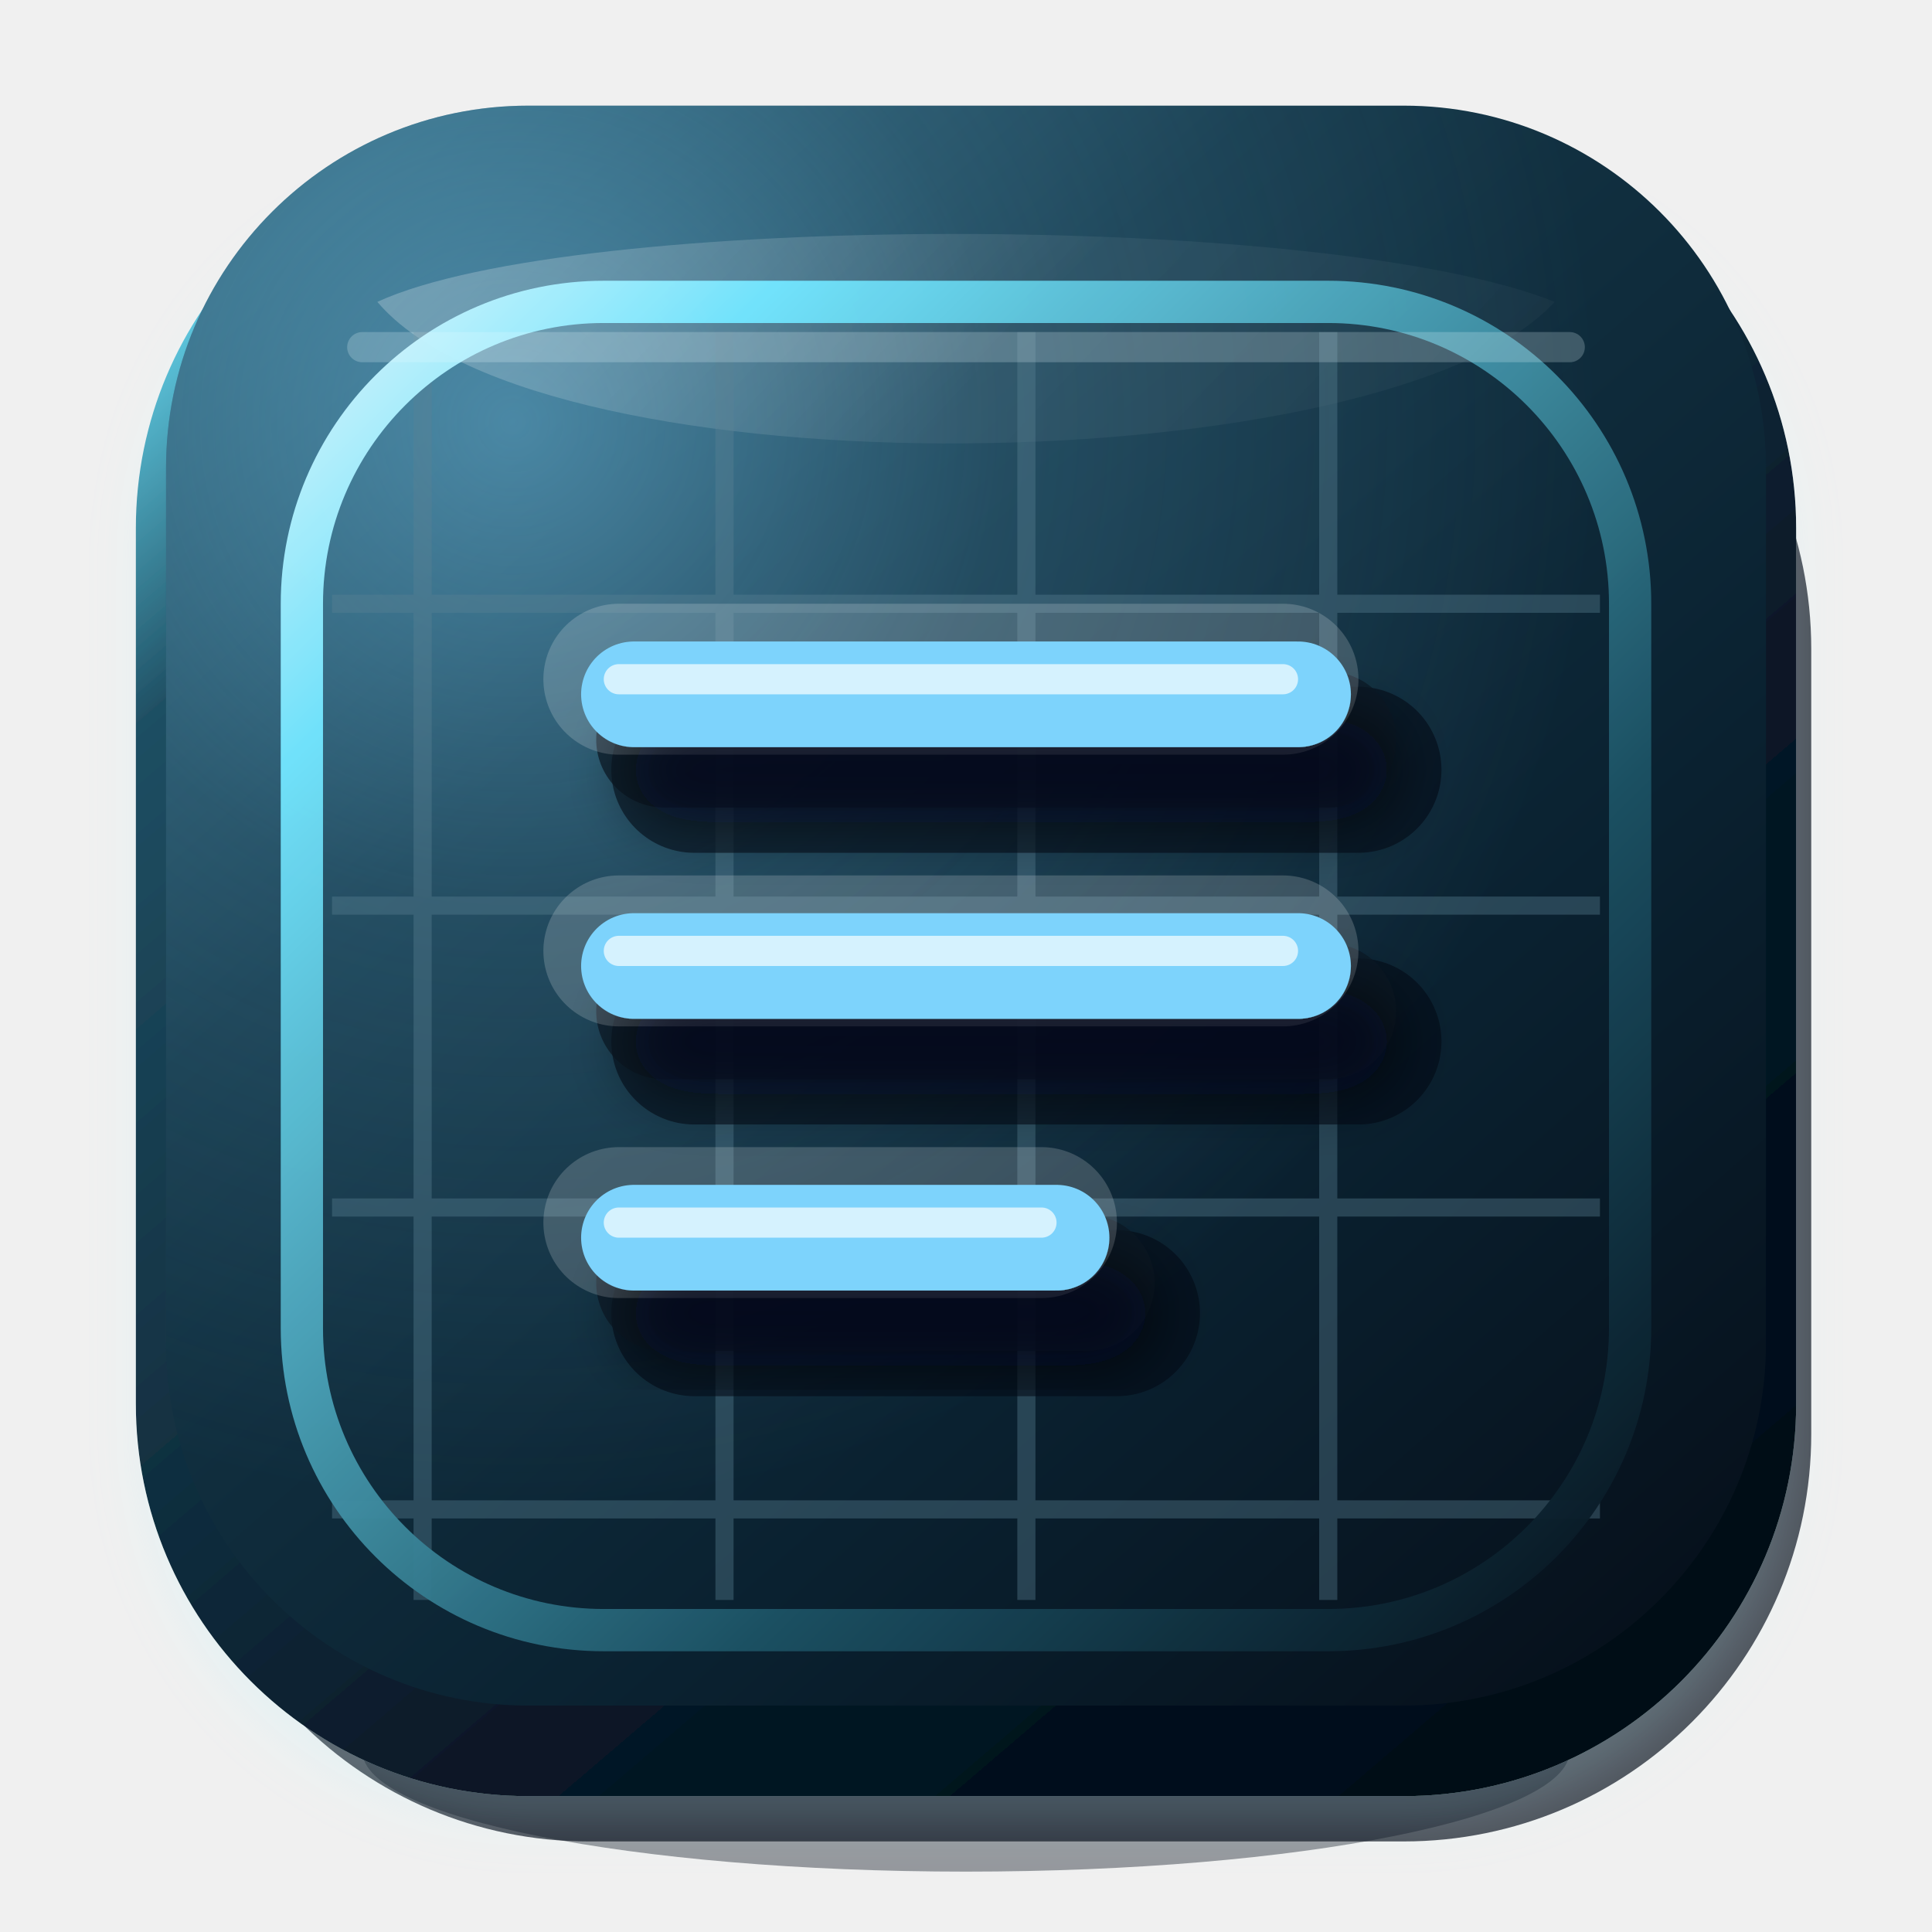
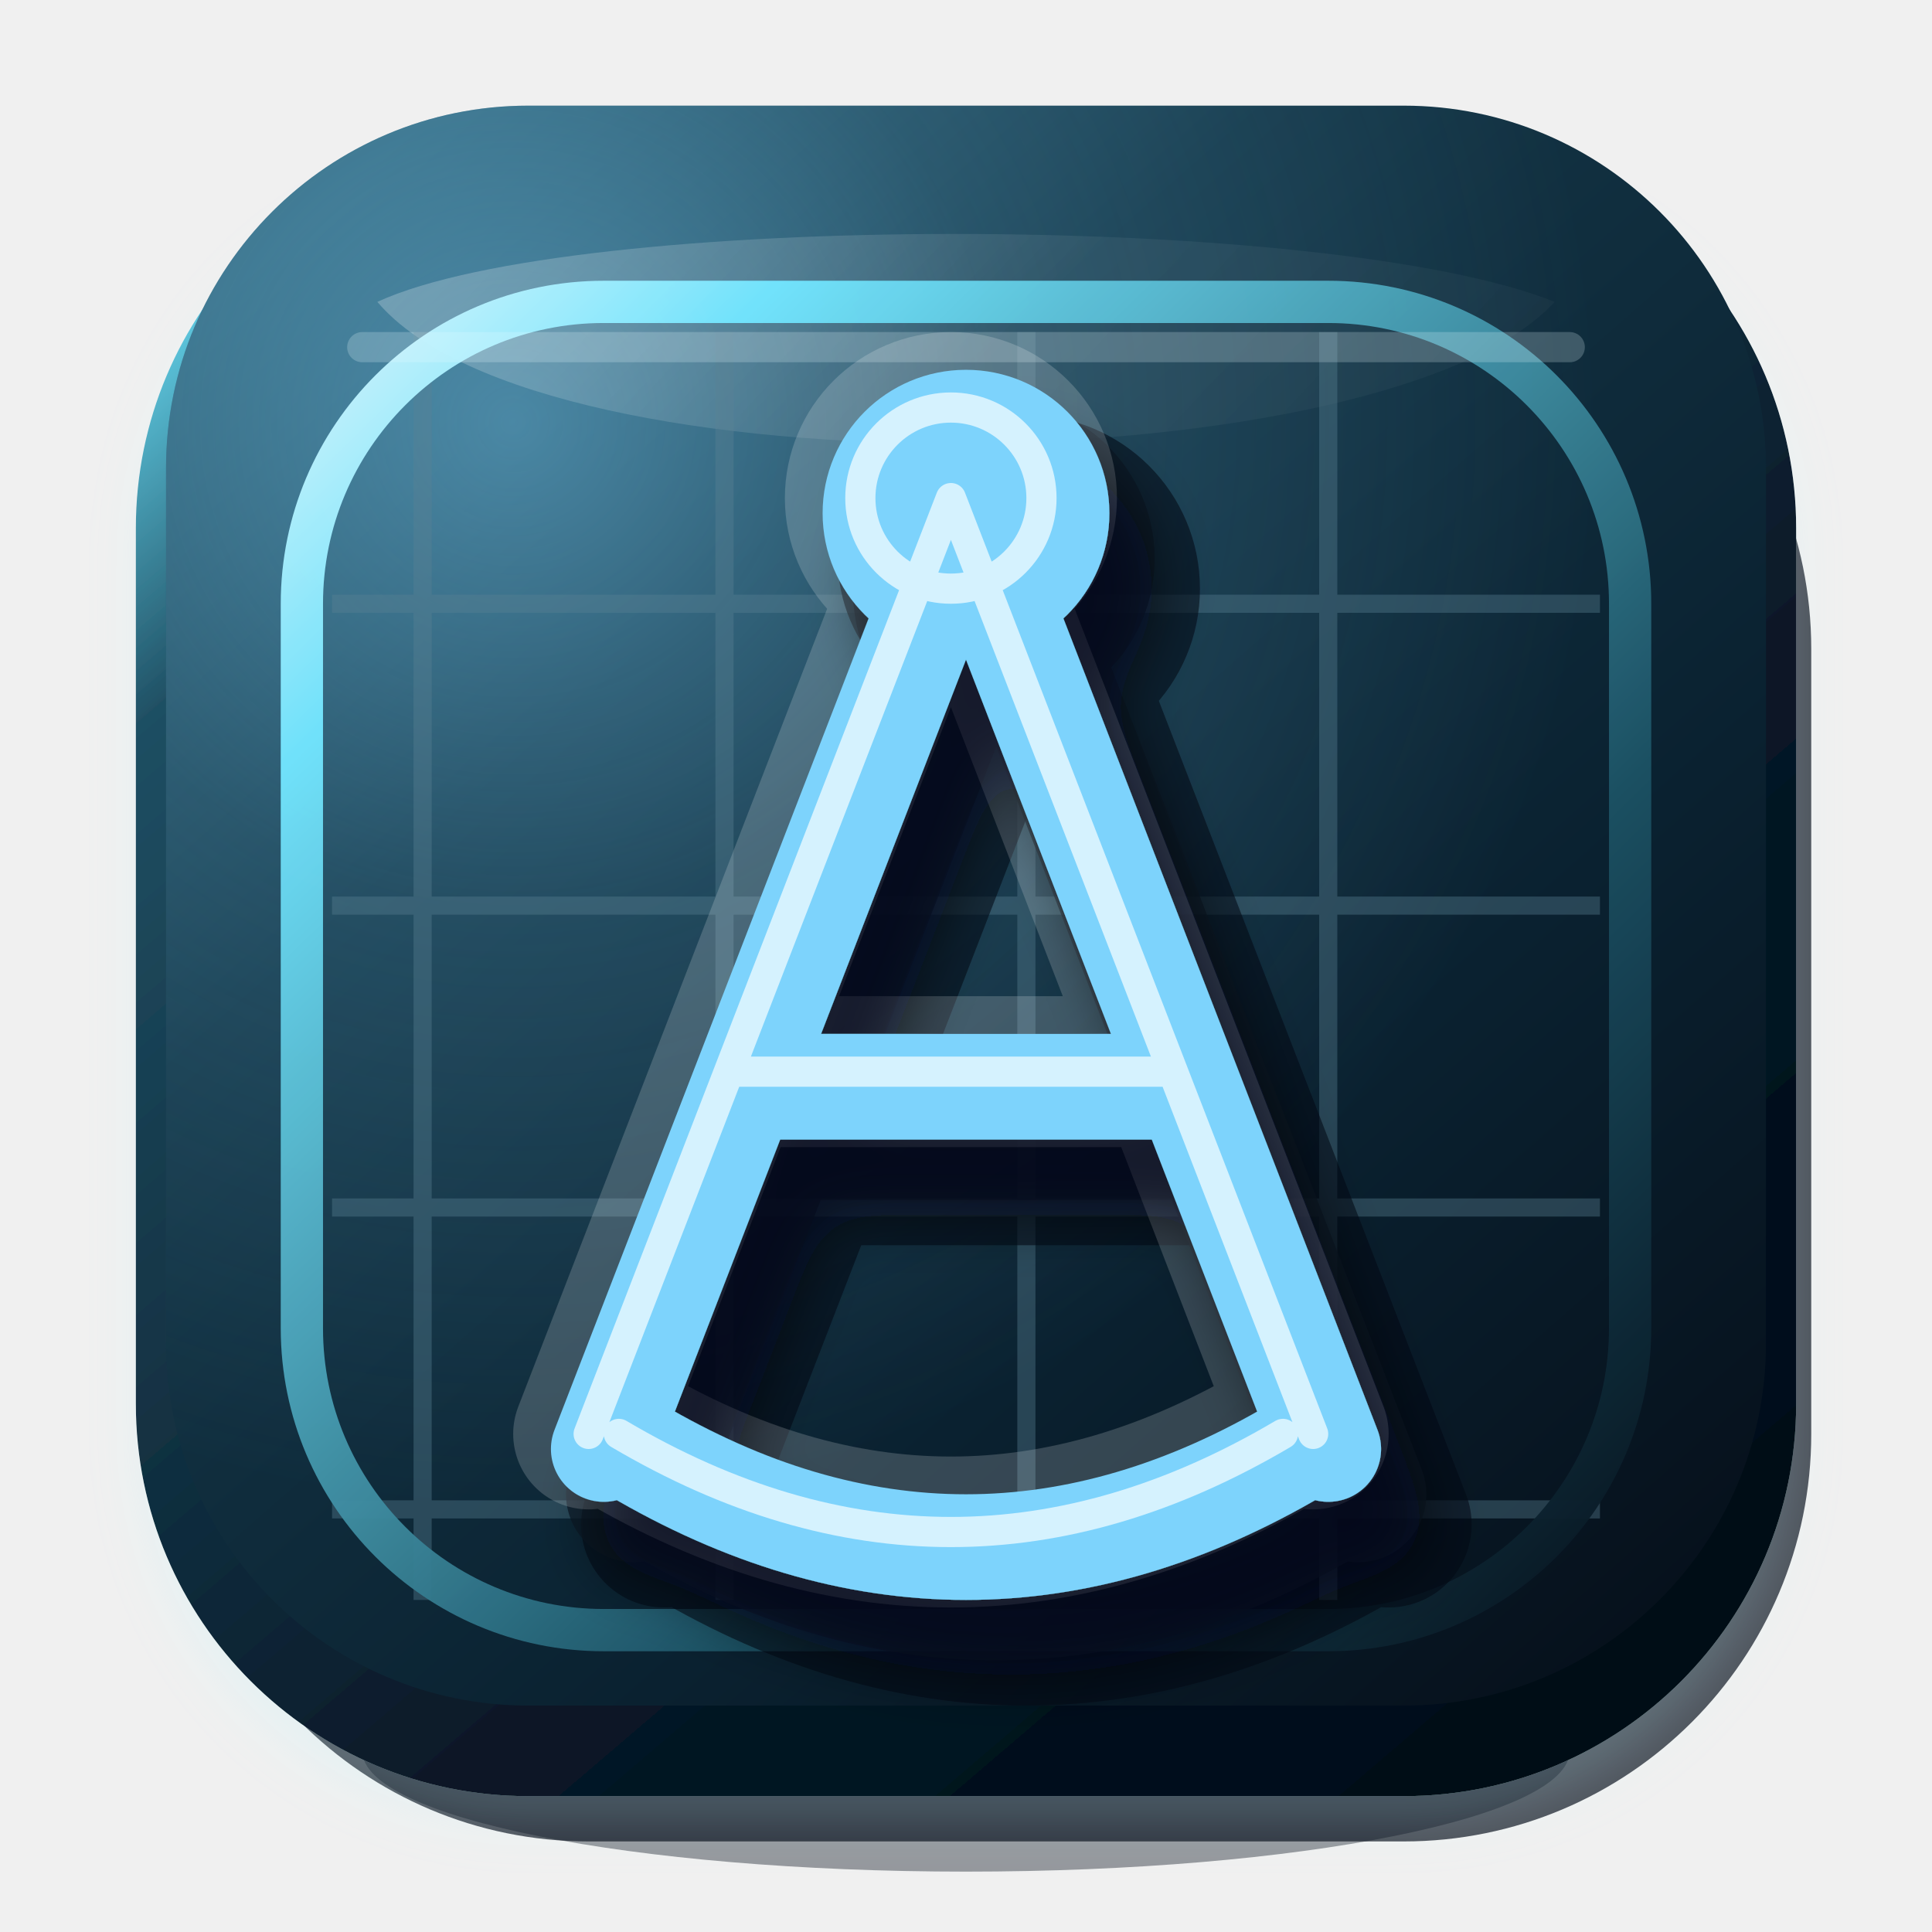
<svg xmlns="http://www.w3.org/2000/svg" width="128" height="128" viewBox="0 0 128 128" overflow="hidden">
  <defs>
    <linearGradient id="edge" x1="18" y1="10" x2="112" y2="120" gradientUnits="userSpaceOnUse">
      <stop offset="0" stop-color="#6ee7ff" />
      <stop offset="0.16" stop-color="#1f4f63" />
      <stop offset="0.62" stop-color="#071827" />
      <stop offset="1" stop-color="#020814" />
    </linearGradient>
    <linearGradient id="face" x1="22" y1="13" x2="108" y2="111" gradientUnits="userSpaceOnUse">
      <stop offset="0" stop-color="#2b5b6f" />
      <stop offset="0.28" stop-color="#143647" />
      <stop offset="0.68" stop-color="#0a2130" />
      <stop offset="1" stop-color="#06101b" />
    </linearGradient>
    <linearGradient id="rim" x1="20" y1="18" x2="108" y2="108" gradientUnits="userSpaceOnUse">
      <stop offset="0" stop-color="#e8fbff" />
      <stop offset="0.18" stop-color="#72e6ff" />
      <stop offset="0.68" stop-color="#1c5264" />
      <stop offset="1" stop-color="#06111d" />
    </linearGradient>
    <radialGradient id="glow" cx="34" cy="28" r="72" gradientUnits="userSpaceOnUse">
      <stop offset="0" stop-color="#7dd3fc" stop-opacity="0.46" />
      <stop offset="0.45" stop-color="#7dd3fc" stop-opacity="0.16" />
      <stop offset="1" stop-color="#7dd3fc" stop-opacity="0" />
    </radialGradient>
    <linearGradient id="shine" x1="24" y1="16" x2="86" y2="74" gradientUnits="userSpaceOnUse">
      <stop offset="0" stop-color="#ffffff" stop-opacity="0.36" />
      <stop offset="0.42" stop-color="#ffffff" stop-opacity="0.08" />
      <stop offset="1" stop-color="#ffffff" stop-opacity="0" />
    </linearGradient>
    <filter id="plateShadow" x="-28%" y="-26%" width="156%" height="166%">
      <feDropShadow dx="0" dy="15" stdDeviation="9" flood-color="#000814" flood-opacity="0.48" />
      <feDropShadow dx="0" dy="2" stdDeviation="1.5" flood-color="#b7f5ff" flood-opacity="0.18" />
    </filter>
    <filter id="glyphLift" x="-28%" y="-28%" width="156%" height="156%">
      <feDropShadow dx="3" dy="5" stdDeviation="2" flood-color="#000814" flood-opacity="0.62" />
    </filter>
  </defs>
  <ellipse cx="64" cy="116" rx="40" ry="8" fill="#000814" opacity="0.38" />
  <rect x="12" y="16" width="108" height="106" rx="27" fill="#020814" opacity="0.68" />
  <rect x="9" y="9" width="110" height="110" rx="26" fill="url(#edge)" filter="url(#plateShadow)" />
  <rect x="11" y="7" width="106" height="106" rx="24" fill="url(#face)" />
  <rect x="11" y="7" width="106" height="106" rx="24" fill="url(#glow)" />
  <path d="M25 20c13-6 63-6 78 0c-11 12-67 13-78 0z" fill="url(#shine)" opacity="0.72" />
  <path d="M28 22v84M48 22v84M68 22v84M88 22v84M22 40h84M22 60h84M22 80h84M22 100h84" fill="none" stroke="#5a8294" stroke-width="1.2" opacity="0.38" />
  <rect x="20" y="20" width="88" height="88" rx="20" fill="none" stroke="url(#rim)" stroke-width="2.8" opacity="0.96" />
  <path d="M24 23h80" fill="none" stroke="#e8fbff" stroke-width="2" stroke-linecap="round" opacity="0.22" />
-   <path d="M42 46h44M42 64h44M42 82h28" fill="none" stroke="#020814" stroke-width="11" stroke-linecap="round" stroke-linejoin="round" opacity="0.58" transform="translate(4 5)" />
-   <path d="M42 46h44M42 64h44M42 82h28" fill="none" stroke="#0b1724" stroke-width="9" stroke-linecap="round" stroke-linejoin="round" opacity="0.72" transform="translate(2 3)" />
-   <path d="M42 46h44M42 64h44M42 82h28" fill="none" stroke="#ffffff" stroke-width="10" stroke-linecap="round" stroke-linejoin="round" opacity="0.18" transform="translate(-1 -1)" />
-   <path d="M42 46h44M42 64h44M42 82h28" fill="none" stroke="#7dd3fc" stroke-width="7" stroke-linecap="round" stroke-linejoin="round" filter="url(#glyphLift)" />
-   <path d="M42 46h44M42 64h44M42 82h28" fill="none" stroke="#f7fdff" stroke-width="2" stroke-linecap="round" stroke-linejoin="round" opacity="0.72" transform="translate(-1 -1)" />
+   <path d="M64 34L40 96M64 34L88 96M50 72H78M58 34a6 6 0 1 0 12 0a6 6 0 0 0-12 0M42 96q22 13 44 0" fill="none" stroke="#020814" stroke-width="11" stroke-linecap="round" stroke-linejoin="round" opacity="0.58" transform="translate(4 5)" />
+   <path d="M64 34L40 96M64 34L88 96M50 72H78M58 34a6 6 0 1 0 12 0a6 6 0 0 0-12 0M42 96q22 13 44 0" fill="none" stroke="#0b1724" stroke-width="9" stroke-linecap="round" stroke-linejoin="round" opacity="0.72" transform="translate(2 3)" />
+   <path d="M64 34L40 96M64 34L88 96M50 72H78M58 34a6 6 0 1 0 12 0a6 6 0 0 0-12 0M42 96q22 13 44 0" fill="none" stroke="#ffffff" stroke-width="10" stroke-linecap="round" stroke-linejoin="round" opacity="0.18" transform="translate(-1 -1)" />
+   <path d="M64 34L40 96M64 34L88 96M50 72H78M58 34a6 6 0 1 0 12 0a6 6 0 0 0-12 0M42 96q22 13 44 0" fill="none" stroke="#7dd3fc" stroke-width="7" stroke-linecap="round" stroke-linejoin="round" filter="url(#glyphLift)" />
+   <path d="M64 34L40 96M64 34L88 96M50 72H78M58 34a6 6 0 1 0 12 0a6 6 0 0 0-12 0M42 96q22 13 44 0" fill="none" stroke="#f7fdff" stroke-width="2" stroke-linecap="round" stroke-linejoin="round" opacity="0.72" transform="translate(-1 -1)" />
</svg>
